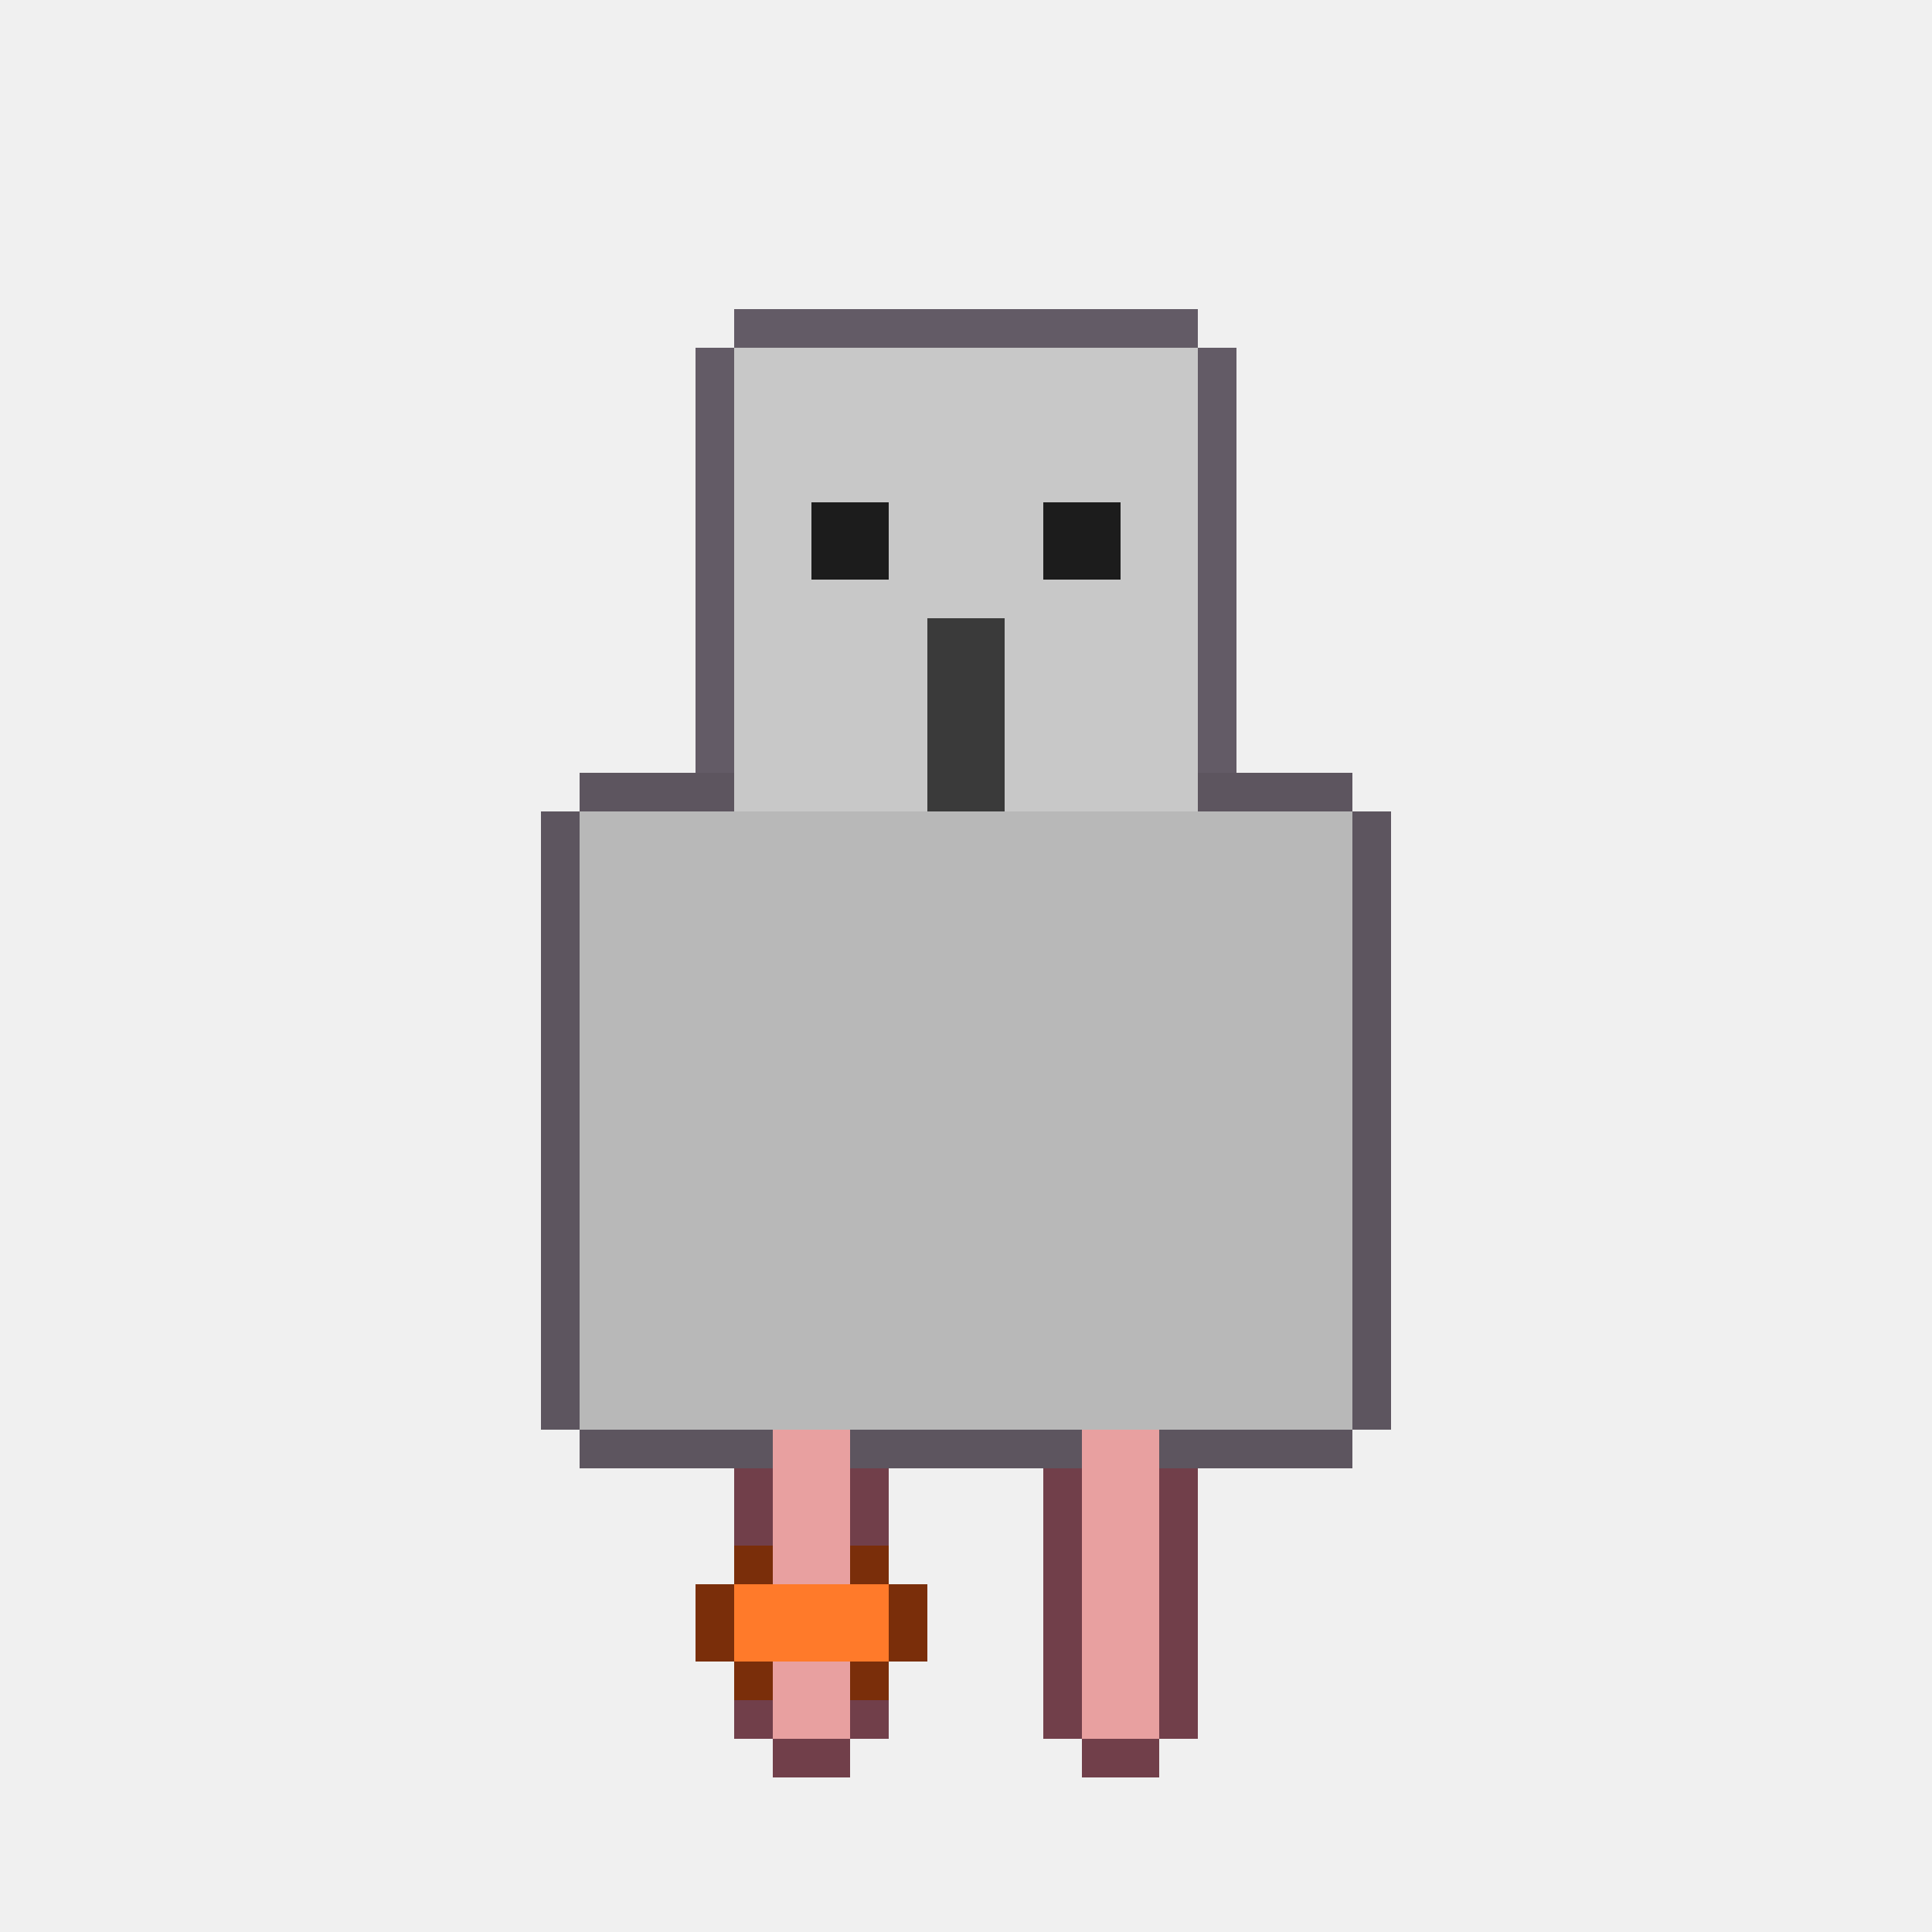
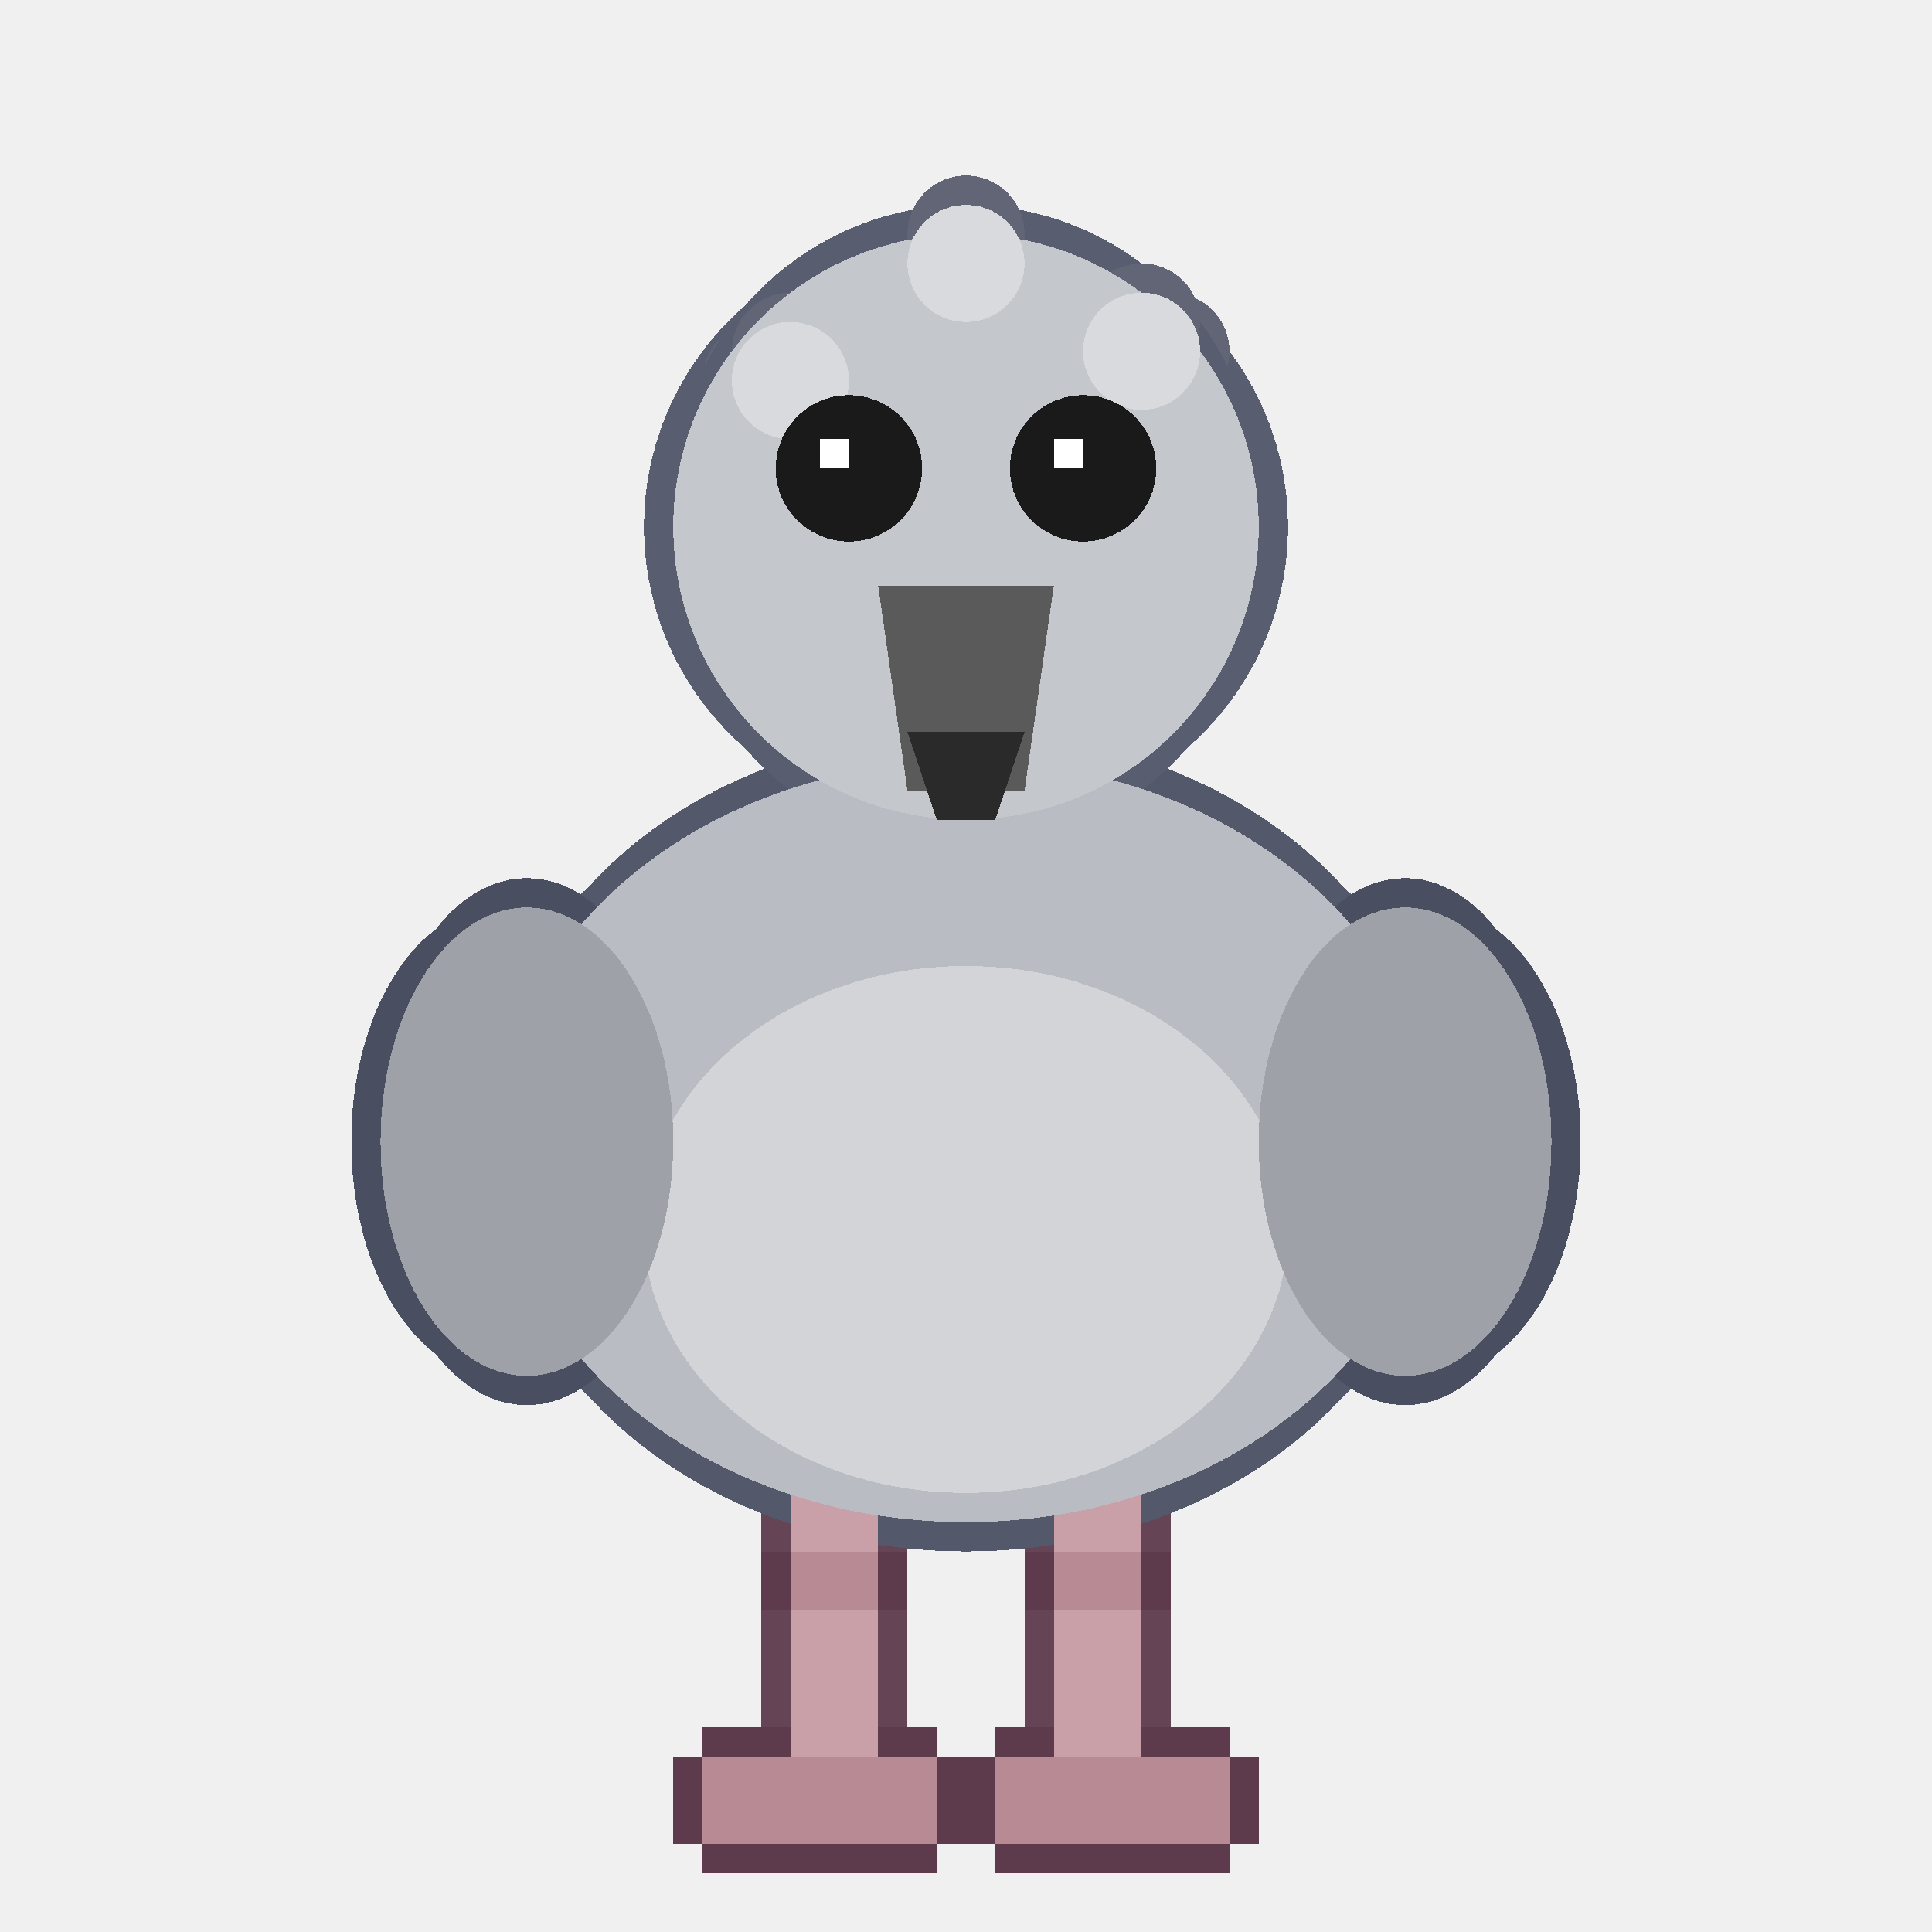
- <svg xmlns="http://www.w3.org/2000/svg" width="50" height="50" viewBox="-1 -1 50 50" shape-rendering="crispEdges">
+ <svg xmlns="http://www.w3.org/2000/svg" width="66" height="66" viewBox="-1 -1 66 66" shape-rendering="crispEdges">
  <g id="outline">
    <g transform="translate(-1 0)">
-       <rect x="14" y="20" width="20" height="16" fill="#5d555f" />
-       <rect x="18" y="8" width="12" height="12" fill="#635b66" />
-       <rect x="20" y="12" width="2" height="2" fill="#1b1923" />
-       <rect x="26" y="12" width="2" height="2" fill="#1b1923" />
-       <rect x="23" y="15" width="2" height="5" fill="#28242f" />
-       <rect x="19" y="36" width="2" height="8" fill="#713f4a" />
-       <rect x="27" y="36" width="2" height="8" fill="#713f4a" />
-       <rect x="18" y="40" width="4" height="2" fill="#7a2e0a" />
+       <rect x="26" y="48" width="3" height="12" fill="#644455" />
+       <rect x="35" y="48" width="3" height="12" fill="#644455" />
+       <rect x="23" y="59" width="8" height="3" fill="#5d3b4c" />
+       <rect x="33" y="59" width="8" height="3" fill="#5d3b4c" />
+       <rect x="26" y="52" width="3" height="2" fill="#5d3b4c" />
+       <rect x="35" y="52" width="3" height="2" fill="#5d3b4c" />
+       <ellipse cx="32" cy="38" rx="16" ry="13" fill="#54586b" />
+       <ellipse cx="32" cy="41" rx="11" ry="9" fill="#5e6274" />
+       <ellipse cx="17" cy="38" rx="5" ry="8" fill="#494e60" />
+       <ellipse cx="47" cy="38" rx="5" ry="8" fill="#494e60" />
+       <rect x="29" y="22" width="6" height="8" fill="#54586b" />
+       <circle cx="32" cy="17" r="10" fill="#585d6f" />
+       <circle cx="26" cy="12" r="2" fill="#616576" />
+       <circle cx="38" cy="11" r="2" fill="#616576" />
+       <circle cx="32" cy="8" r="2" fill="#616576" />
+       <circle cx="28" cy="15" r="2.5" fill="#1a1822" />
+       <circle cx="36" cy="15" r="2.5" fill="#1a1822" />
+       <rect x="27" y="14" width="1" height="1" fill="#7a717b" />
+       <rect x="35" y="14" width="1" height="1" fill="#7a717b" />
+       <polygon points="29,19 35,19 34,26 30,26" fill="#35313b" />
+       <polygon points="30,24 34,24 33,27 31,27" fill="#211e29" />
    </g>
    <g transform="translate(1 0)">
-       <rect x="14" y="20" width="20" height="16" fill="#5d555f" />
-       <rect x="18" y="8" width="12" height="12" fill="#635b66" />
-       <rect x="20" y="12" width="2" height="2" fill="#1b1923" />
-       <rect x="26" y="12" width="2" height="2" fill="#1b1923" />
-       <rect x="23" y="15" width="2" height="5" fill="#28242f" />
-       <rect x="19" y="36" width="2" height="8" fill="#713f4a" />
-       <rect x="27" y="36" width="2" height="8" fill="#713f4a" />
-       <rect x="18" y="40" width="4" height="2" fill="#7a2e0a" />
+       <rect x="26" y="48" width="3" height="12" fill="#644455" />
+       <rect x="35" y="48" width="3" height="12" fill="#644455" />
+       <rect x="23" y="59" width="8" height="3" fill="#5d3b4c" />
+       <rect x="33" y="59" width="8" height="3" fill="#5d3b4c" />
+       <rect x="26" y="52" width="3" height="2" fill="#5d3b4c" />
+       <rect x="35" y="52" width="3" height="2" fill="#5d3b4c" />
+       <ellipse cx="32" cy="38" rx="16" ry="13" fill="#54586b" />
+       <ellipse cx="32" cy="41" rx="11" ry="9" fill="#5e6274" />
+       <ellipse cx="17" cy="38" rx="5" ry="8" fill="#494e60" />
+       <ellipse cx="47" cy="38" rx="5" ry="8" fill="#494e60" />
+       <rect x="29" y="22" width="6" height="8" fill="#54586b" />
+       <circle cx="32" cy="17" r="10" fill="#585d6f" />
+       <circle cx="26" cy="12" r="2" fill="#616576" />
+       <circle cx="38" cy="11" r="2" fill="#616576" />
+       <circle cx="32" cy="8" r="2" fill="#616576" />
+       <circle cx="28" cy="15" r="2.5" fill="#1a1822" />
+       <circle cx="36" cy="15" r="2.5" fill="#1a1822" />
+       <rect x="27" y="14" width="1" height="1" fill="#7a717b" />
+       <rect x="35" y="14" width="1" height="1" fill="#7a717b" />
+       <polygon points="29,19 35,19 34,26 30,26" fill="#35313b" />
+       <polygon points="30,24 34,24 33,27 31,27" fill="#211e29" />
    </g>
    <g transform="translate(0 -1)">
-       <rect x="14" y="20" width="20" height="16" fill="#5d555f" />
-       <rect x="18" y="8" width="12" height="12" fill="#635b66" />
-       <rect x="20" y="12" width="2" height="2" fill="#1b1923" />
-       <rect x="26" y="12" width="2" height="2" fill="#1b1923" />
-       <rect x="23" y="15" width="2" height="5" fill="#28242f" />
-       <rect x="19" y="36" width="2" height="8" fill="#713f4a" />
-       <rect x="27" y="36" width="2" height="8" fill="#713f4a" />
-       <rect x="18" y="40" width="4" height="2" fill="#7a2e0a" />
+       <rect x="26" y="48" width="3" height="12" fill="#644455" />
+       <rect x="35" y="48" width="3" height="12" fill="#644455" />
+       <rect x="23" y="59" width="8" height="3" fill="#5d3b4c" />
+       <rect x="33" y="59" width="8" height="3" fill="#5d3b4c" />
+       <rect x="26" y="52" width="3" height="2" fill="#5d3b4c" />
+       <rect x="35" y="52" width="3" height="2" fill="#5d3b4c" />
+       <ellipse cx="32" cy="38" rx="16" ry="13" fill="#54586b" />
+       <ellipse cx="32" cy="41" rx="11" ry="9" fill="#5e6274" />
+       <ellipse cx="17" cy="38" rx="5" ry="8" fill="#494e60" />
+       <ellipse cx="47" cy="38" rx="5" ry="8" fill="#494e60" />
+       <rect x="29" y="22" width="6" height="8" fill="#54586b" />
+       <circle cx="32" cy="17" r="10" fill="#585d6f" />
+       <circle cx="26" cy="12" r="2" fill="#616576" />
+       <circle cx="38" cy="11" r="2" fill="#616576" />
+       <circle cx="32" cy="8" r="2" fill="#616576" />
+       <circle cx="28" cy="15" r="2.5" fill="#1a1822" />
+       <circle cx="36" cy="15" r="2.5" fill="#1a1822" />
+       <rect x="27" y="14" width="1" height="1" fill="#7a717b" />
+       <rect x="35" y="14" width="1" height="1" fill="#7a717b" />
+       <polygon points="29,19 35,19 34,26 30,26" fill="#35313b" />
+       <polygon points="30,24 34,24 33,27 31,27" fill="#211e29" />
    </g>
    <g transform="translate(0 1)">
-       <rect x="14" y="20" width="20" height="16" fill="#5d555f" />
-       <rect x="18" y="8" width="12" height="12" fill="#635b66" />
-       <rect x="20" y="12" width="2" height="2" fill="#1b1923" />
-       <rect x="26" y="12" width="2" height="2" fill="#1b1923" />
-       <rect x="23" y="15" width="2" height="5" fill="#28242f" />
-       <rect x="19" y="36" width="2" height="8" fill="#713f4a" />
-       <rect x="27" y="36" width="2" height="8" fill="#713f4a" />
-       <rect x="18" y="40" width="4" height="2" fill="#7a2e0a" />
+       <rect x="26" y="48" width="3" height="12" fill="#644455" />
+       <rect x="35" y="48" width="3" height="12" fill="#644455" />
+       <rect x="23" y="59" width="8" height="3" fill="#5d3b4c" />
+       <rect x="33" y="59" width="8" height="3" fill="#5d3b4c" />
+       <rect x="26" y="52" width="3" height="2" fill="#5d3b4c" />
+       <rect x="35" y="52" width="3" height="2" fill="#5d3b4c" />
+       <ellipse cx="32" cy="38" rx="16" ry="13" fill="#54586b" />
+       <ellipse cx="32" cy="41" rx="11" ry="9" fill="#5e6274" />
+       <ellipse cx="17" cy="38" rx="5" ry="8" fill="#494e60" />
+       <ellipse cx="47" cy="38" rx="5" ry="8" fill="#494e60" />
+       <rect x="29" y="22" width="6" height="8" fill="#54586b" />
+       <circle cx="32" cy="17" r="10" fill="#585d6f" />
+       <circle cx="26" cy="12" r="2" fill="#616576" />
+       <circle cx="38" cy="11" r="2" fill="#616576" />
+       <circle cx="32" cy="8" r="2" fill="#616576" />
+       <circle cx="28" cy="15" r="2.5" fill="#1a1822" />
+       <circle cx="36" cy="15" r="2.5" fill="#1a1822" />
+       <rect x="27" y="14" width="1" height="1" fill="#7a717b" />
+       <rect x="35" y="14" width="1" height="1" fill="#7a717b" />
+       <polygon points="29,19 35,19 34,26 30,26" fill="#35313b" />
+       <polygon points="30,24 34,24 33,27 31,27" fill="#211e29" />
    </g>
  </g>
-   <g id="art" data-size="48 48" data-box="0 0 48 48">
-     <rect x="14" y="20" width="20" height="16" fill="#b8b8b8" />
-     <rect x="18" y="8" width="12" height="12" fill="#c8c8c8" />
-     <rect x="20" y="12" width="2" height="2" fill="#1c1c1c" />
-     <rect x="26" y="12" width="2" height="2" fill="#1c1c1c" />
-     <rect x="23" y="15" width="2" height="5" fill="#3a3a3a" />
-     <rect x="19" y="36" width="2" height="8" fill="#e8a0a0" />
-     <rect x="27" y="36" width="2" height="8" fill="#e8a0a0" />
-     <rect x="18" y="40" width="4" height="2" fill="#ff7a2a" />
+   <g id="art" data-size="64 64" data-box="0 0 64 64">
+     <rect x="26" y="48" width="3" height="12" fill="#c9a0a8" />
+     <rect x="35" y="48" width="3" height="12" fill="#c9a0a8" />
+     <rect x="23" y="59" width="8" height="3" fill="#b88a94" />
+     <rect x="33" y="59" width="8" height="3" fill="#b88a94" />
+     <rect x="26" y="52" width="3" height="2" fill="#b88a94" />
+     <rect x="35" y="52" width="3" height="2" fill="#b88a94" />
+     <ellipse cx="32" cy="38" rx="16" ry="13" fill="#b9bcc2" />
+     <ellipse cx="32" cy="41" rx="11" ry="9" fill="#d2d4d8" />
+     <ellipse cx="17" cy="38" rx="5" ry="8" fill="#9ea2a8" />
+     <ellipse cx="47" cy="38" rx="5" ry="8" fill="#9ea2a8" />
+     <rect x="29" y="22" width="6" height="8" fill="#b9bcc2" />
+     <circle cx="32" cy="17" r="10" fill="#c4c7cc" />
+     <circle cx="26" cy="12" r="2" fill="#d8dadd" />
+     <circle cx="38" cy="11" r="2" fill="#d8dadd" />
+     <circle cx="32" cy="8" r="2" fill="#d8dadd" />
+     <circle cx="28" cy="15" r="2.5" fill="#1a1a1a" />
+     <circle cx="36" cy="15" r="2.5" fill="#1a1a1a" />
+     <rect x="27" y="14" width="1" height="1" fill="#ffffff" />
+     <rect x="35" y="14" width="1" height="1" fill="#ffffff" />
+     <polygon points="29,19 35,19 34,26 30,26" fill="#5a5a5a" />
+     <polygon points="30,24 34,24 33,27 31,27" fill="#2a2a2a" />
  </g>
</svg>
